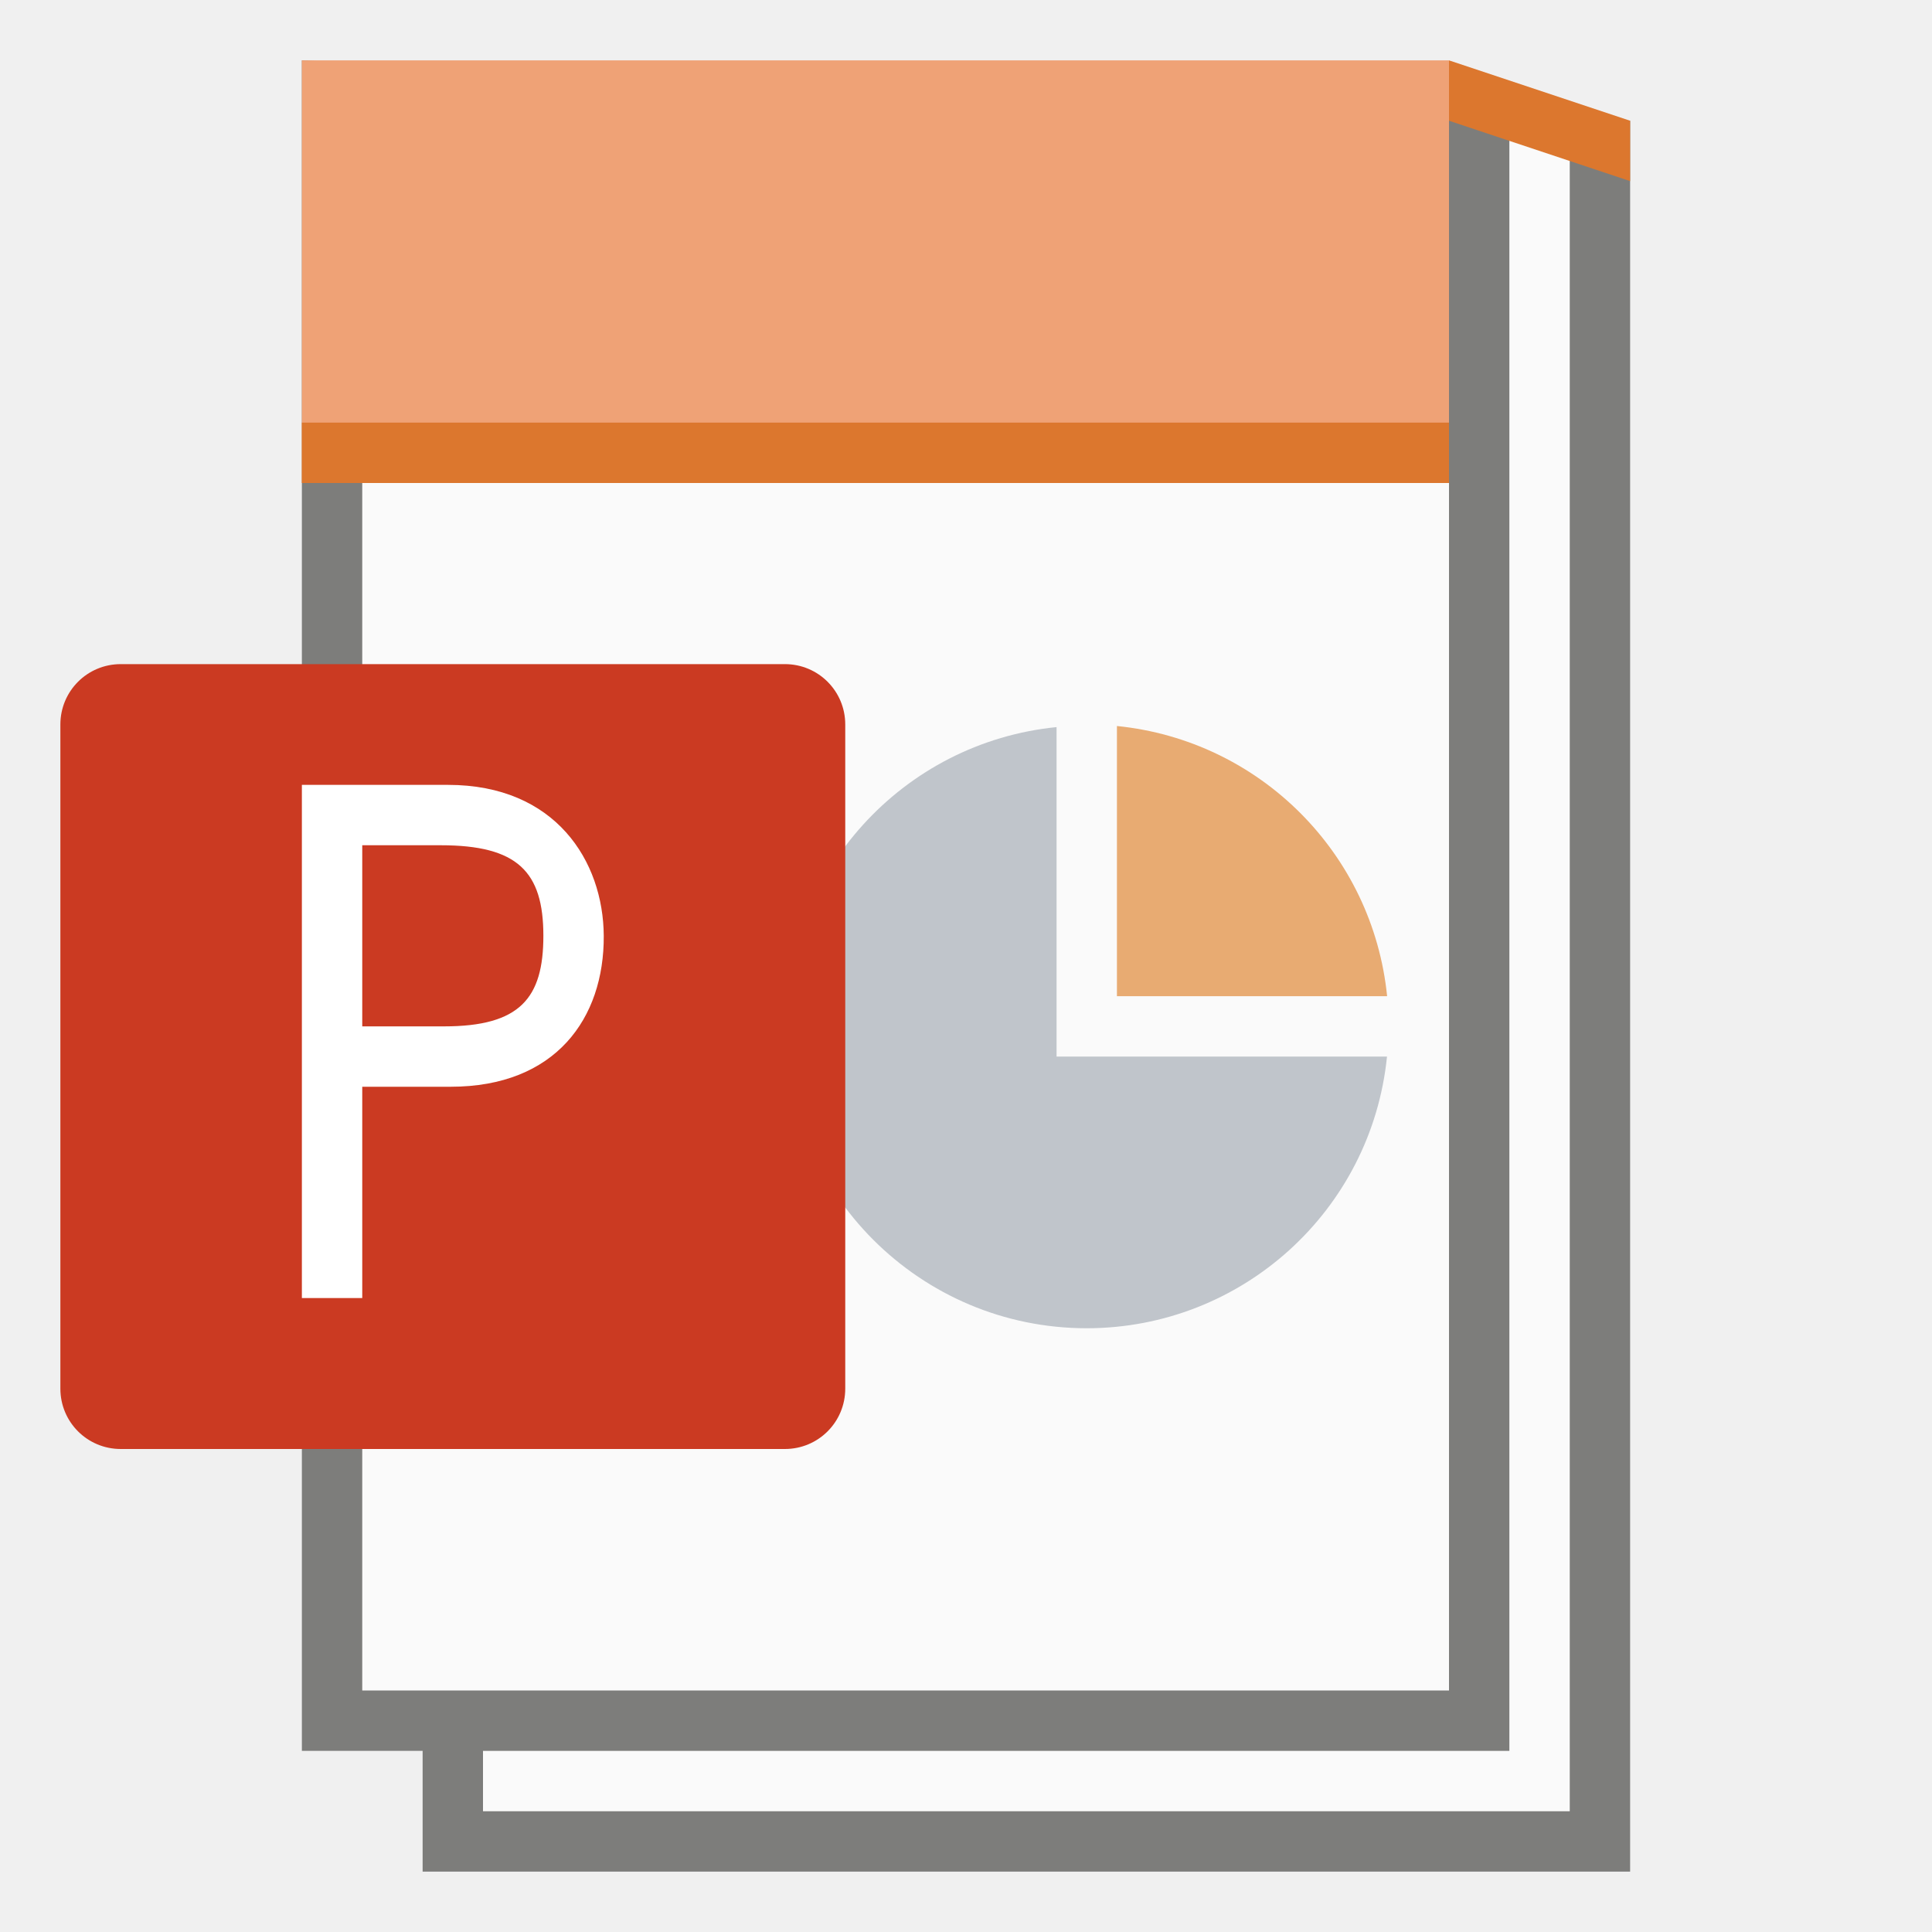
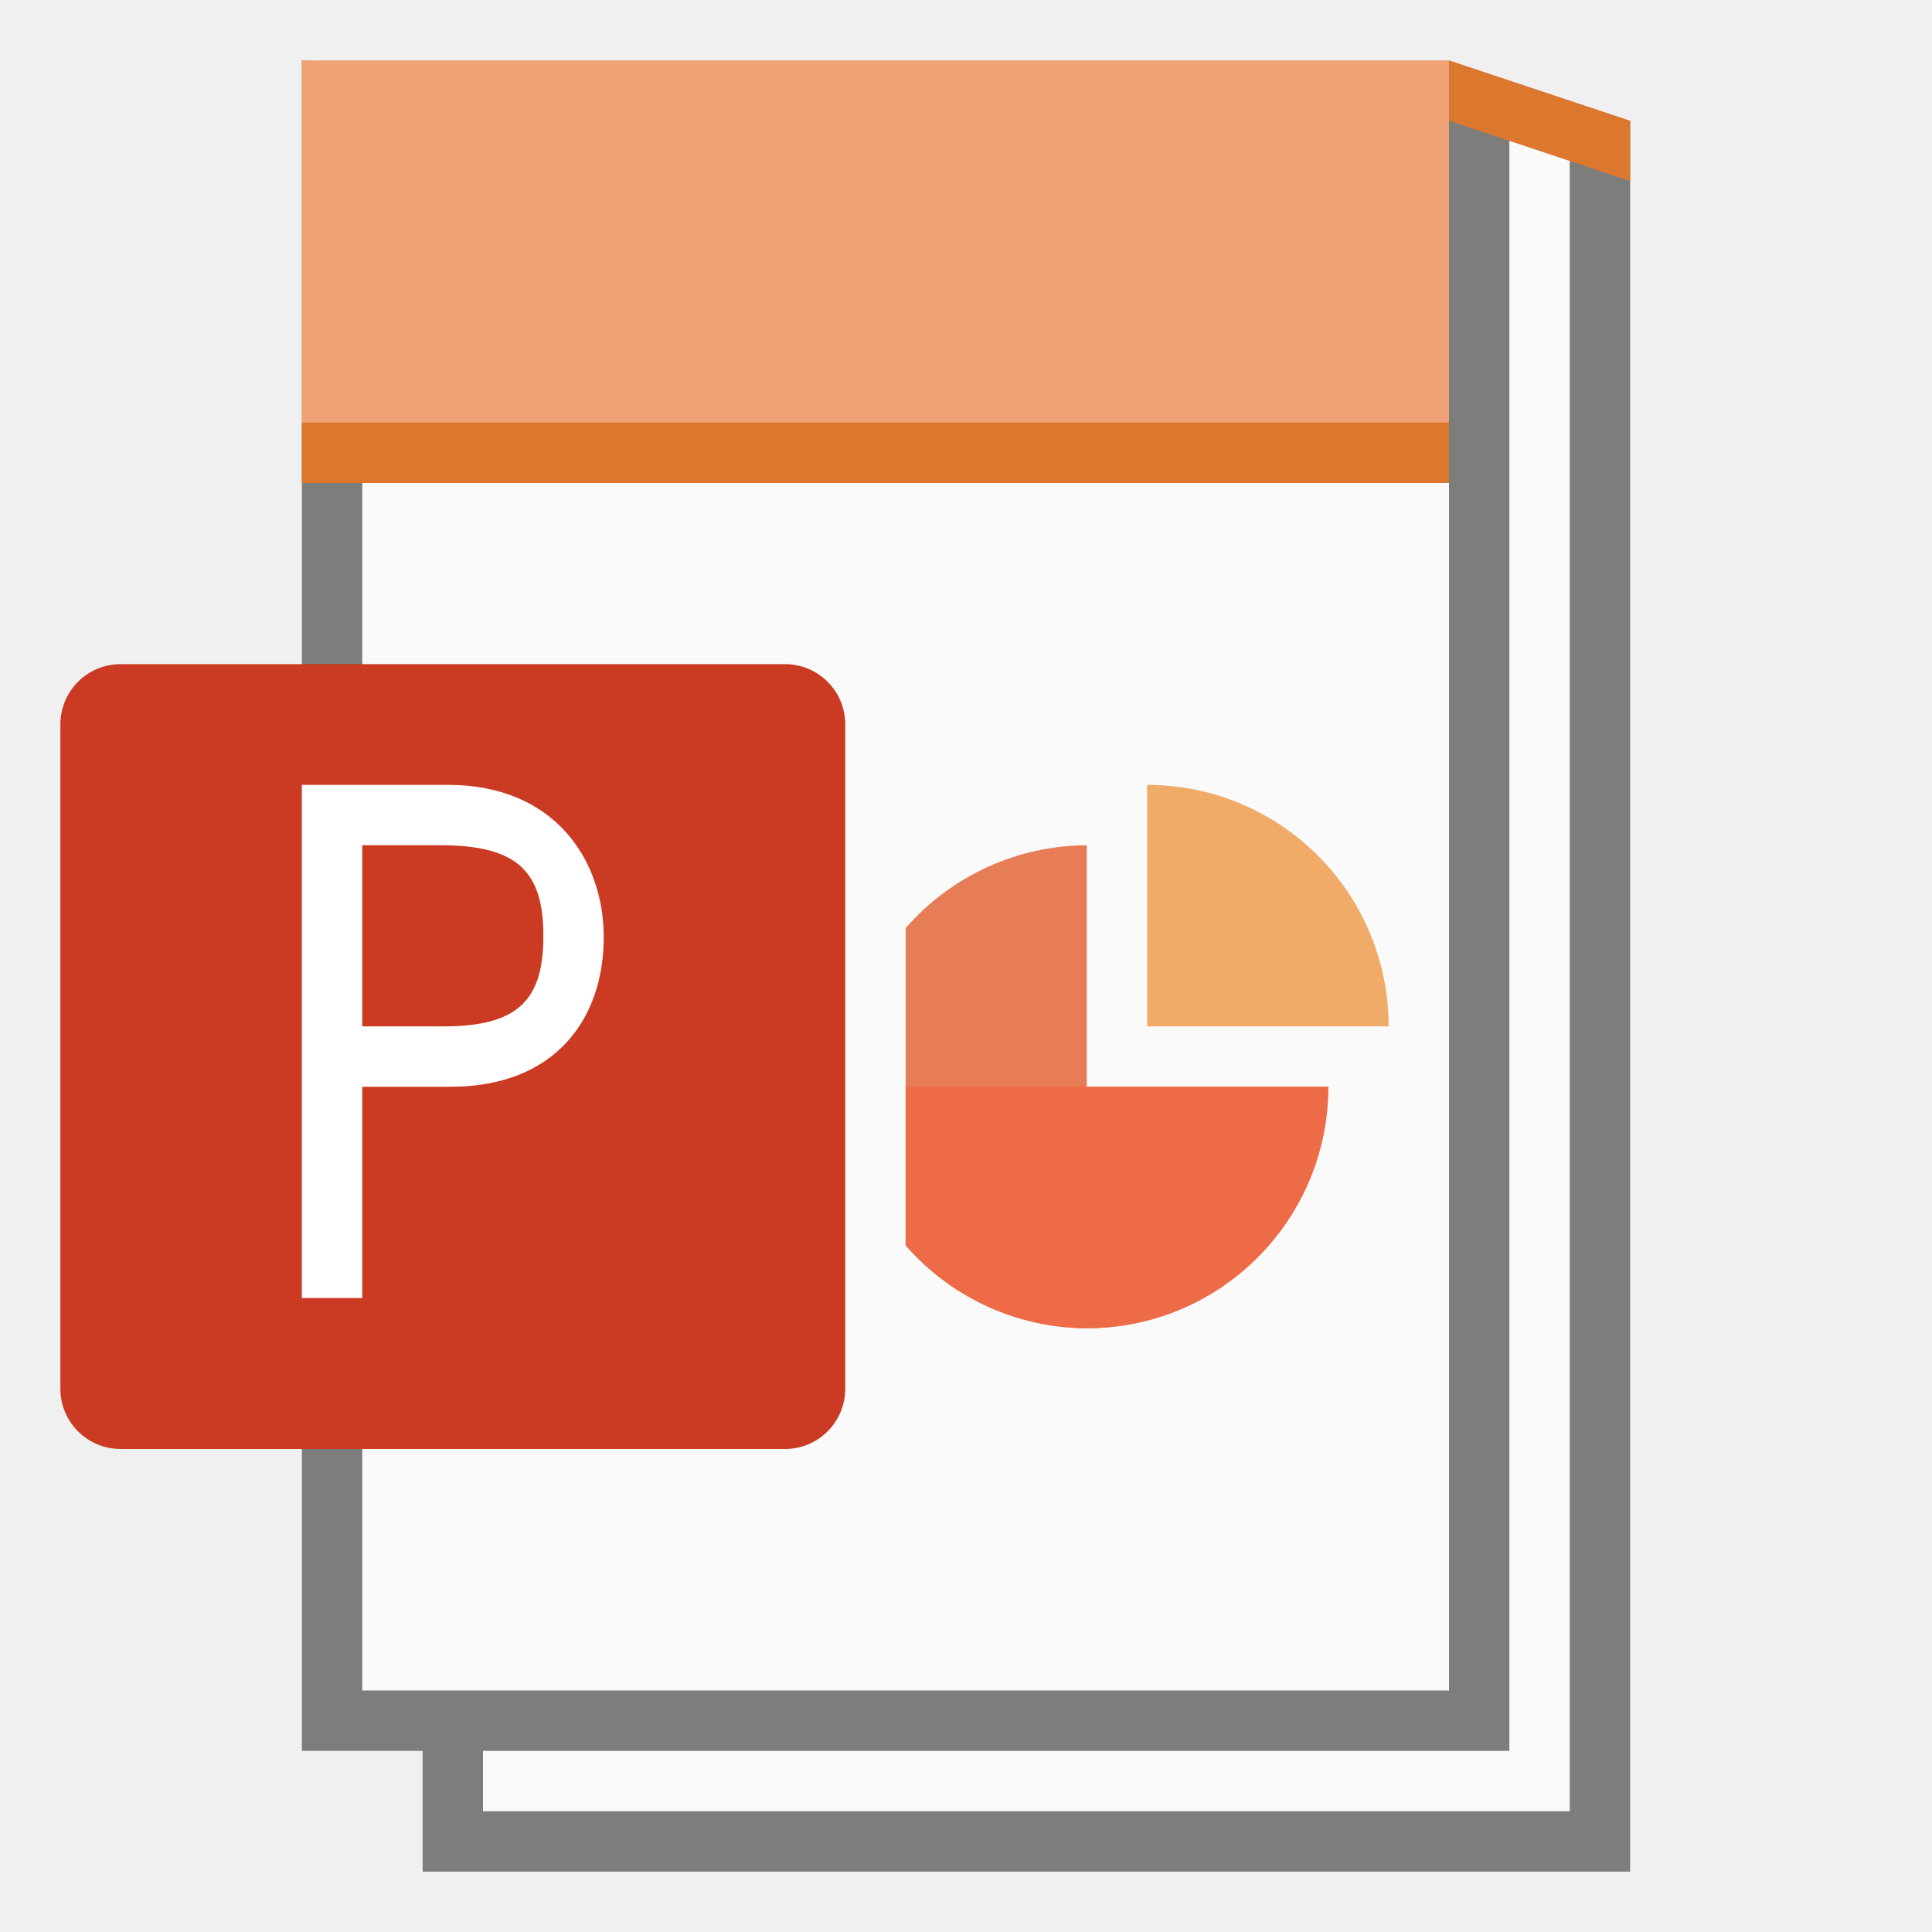
<svg xmlns="http://www.w3.org/2000/svg" width="32" height="32" viewBox="0 0 32 32" version="1.1" id="svg5">
  <defs id="defs2" />
  <path id="rect846" style="fill:#7d7d7b;stroke-width:1;stroke-linecap:round;stroke-linejoin:round" d="M 5,1 27,2 27,31 H 7 V 29 H 5 Z" />
  <path id="rect1454" style="fill:#fafafa;stroke-width:1;stroke-linecap:round;stroke-linejoin:round" d="M 6,2 V 28 H 24 V 2 Z m 19,0 V 29 h -1 -16 v 1 H 26 V 2 Z" />
+   <path id="path344" style="fill:#f1ab69;fill-opacity:1;stroke-width:1.333;stroke-linecap:round" d="m 19,13 v 4 h 4 a 4,4 0 0 0 -4,-4 z" />
+   <path id="path345" style="fill:#e77d57;fill-opacity:1;stroke-width:1.6" d="M 18 14 A 4 4 0 0 0 15 15.373 L 15 20.627 A 4 4 0 0 0 18 22 A 4 4 0 0 0 22 18 L 18 18 L 18 14 z " />
+   <path id="path649" style="fill:#ed6c47;fill-opacity:1;stroke-width:2" d="M 15 18 L 15 20.627 A 4 4 0 0 0 18 22 A 4 4 0 0 0 22 18 L 15 18 z " />
  <rect style="fill:#efa276;fill-opacity:1;stroke-width:1.394;stroke-linecap:round;stroke-linejoin:round" id="rect6964" width="19" height="7" x="5" y="1" />
  <path id="rect13579" style="fill:#dc772e;fill-opacity:1;stroke-width:1.41;stroke-linecap:round;stroke-linejoin:round" d="m 24,1 v 1 l 3,1 V 2 Z M 5,7 V 8 H 24 V 7 Z" />
-   <path id="rect2836" style="fill:#c0c5cb;fill-opacity:1;stroke-width:3;stroke-linecap:round;stroke-linejoin:round" d="m 17.5,12.043 c -2.548,0.256 -4.491,2.396 -4.5,4.957 0,2.761 2.239,5 5,5 2.567,-0.001 4.716,-1.946 4.973,-4.5 H 18.5 17.5 v -1 z" />
-   <path id="path3412" style="fill:#e8ab72;fill-opacity:1;stroke-width:3;stroke-linecap:round;stroke-linejoin:round" d="m 18.5,12.025 v 4.475 H 22.975 C 22.737,14.134 20.866,12.263 18.5,12.025 Z" />
  <path id="rect2355" style="fill:#cb3a22;fill-opacity:1;stroke-width:10.07;stroke-linecap:round;stroke-linejoin:round" d="M 2,11 H 13 c 0.554,0 1,0.446 1,1 v 11 c 0,0.554 -0.446,1 -1,1 H 2 C 1.446,24 1,23.554 1,23 V 12 c 0,-0.554 0.446,-1 1,-1 z" />
  <path d="M 5,21.5 H 6 V 18 H 7.464 C 9.201,18 10.008,16.868 10,15.5 9.993,14.262 9.201,13 7.421,13 H 5 Z M 6,17 V 14 H 7.301 C 8.571,14 9,14.436 9,15.5 9,16.531 8.615,17 7.355,17 Z" style="font-weight:500;font-size:10.583px;line-height:1.25;font-family:'Noto Sans CJK KR';-inkscape-font-specification:'Noto Sans CJK KR Medium';fill:#ffffff;stroke-width:0.271" id="path4103" />
</svg>
